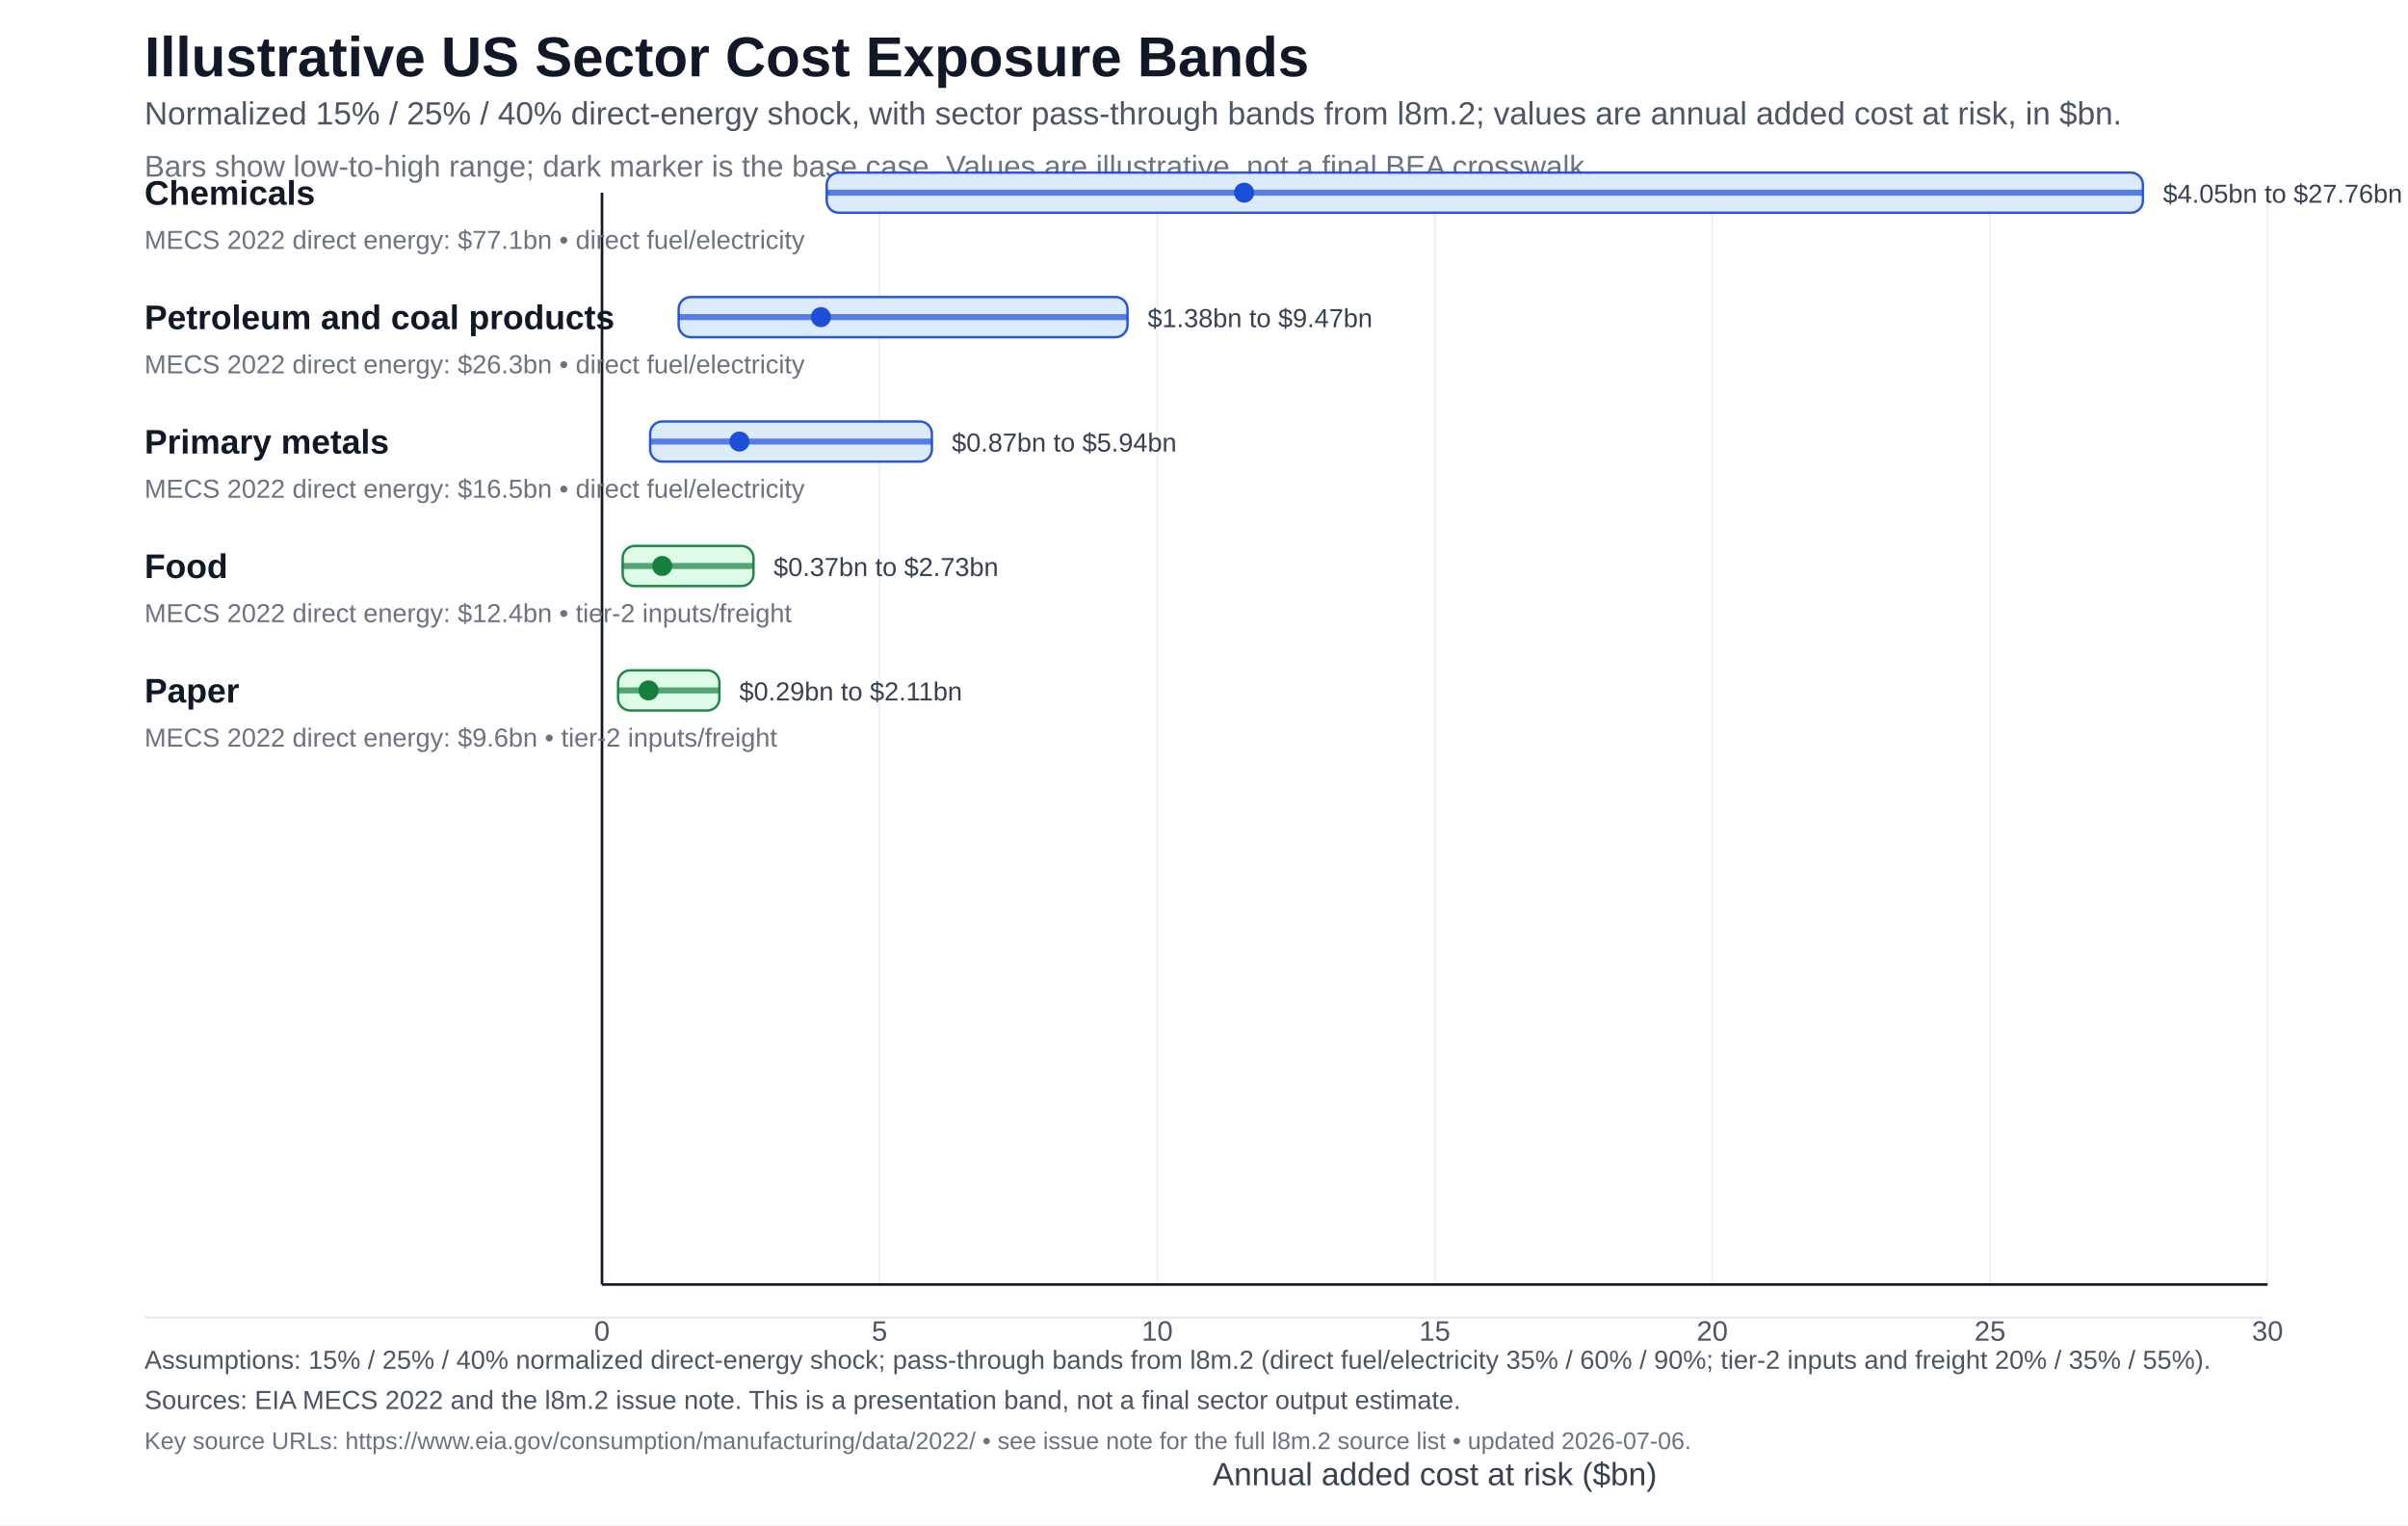
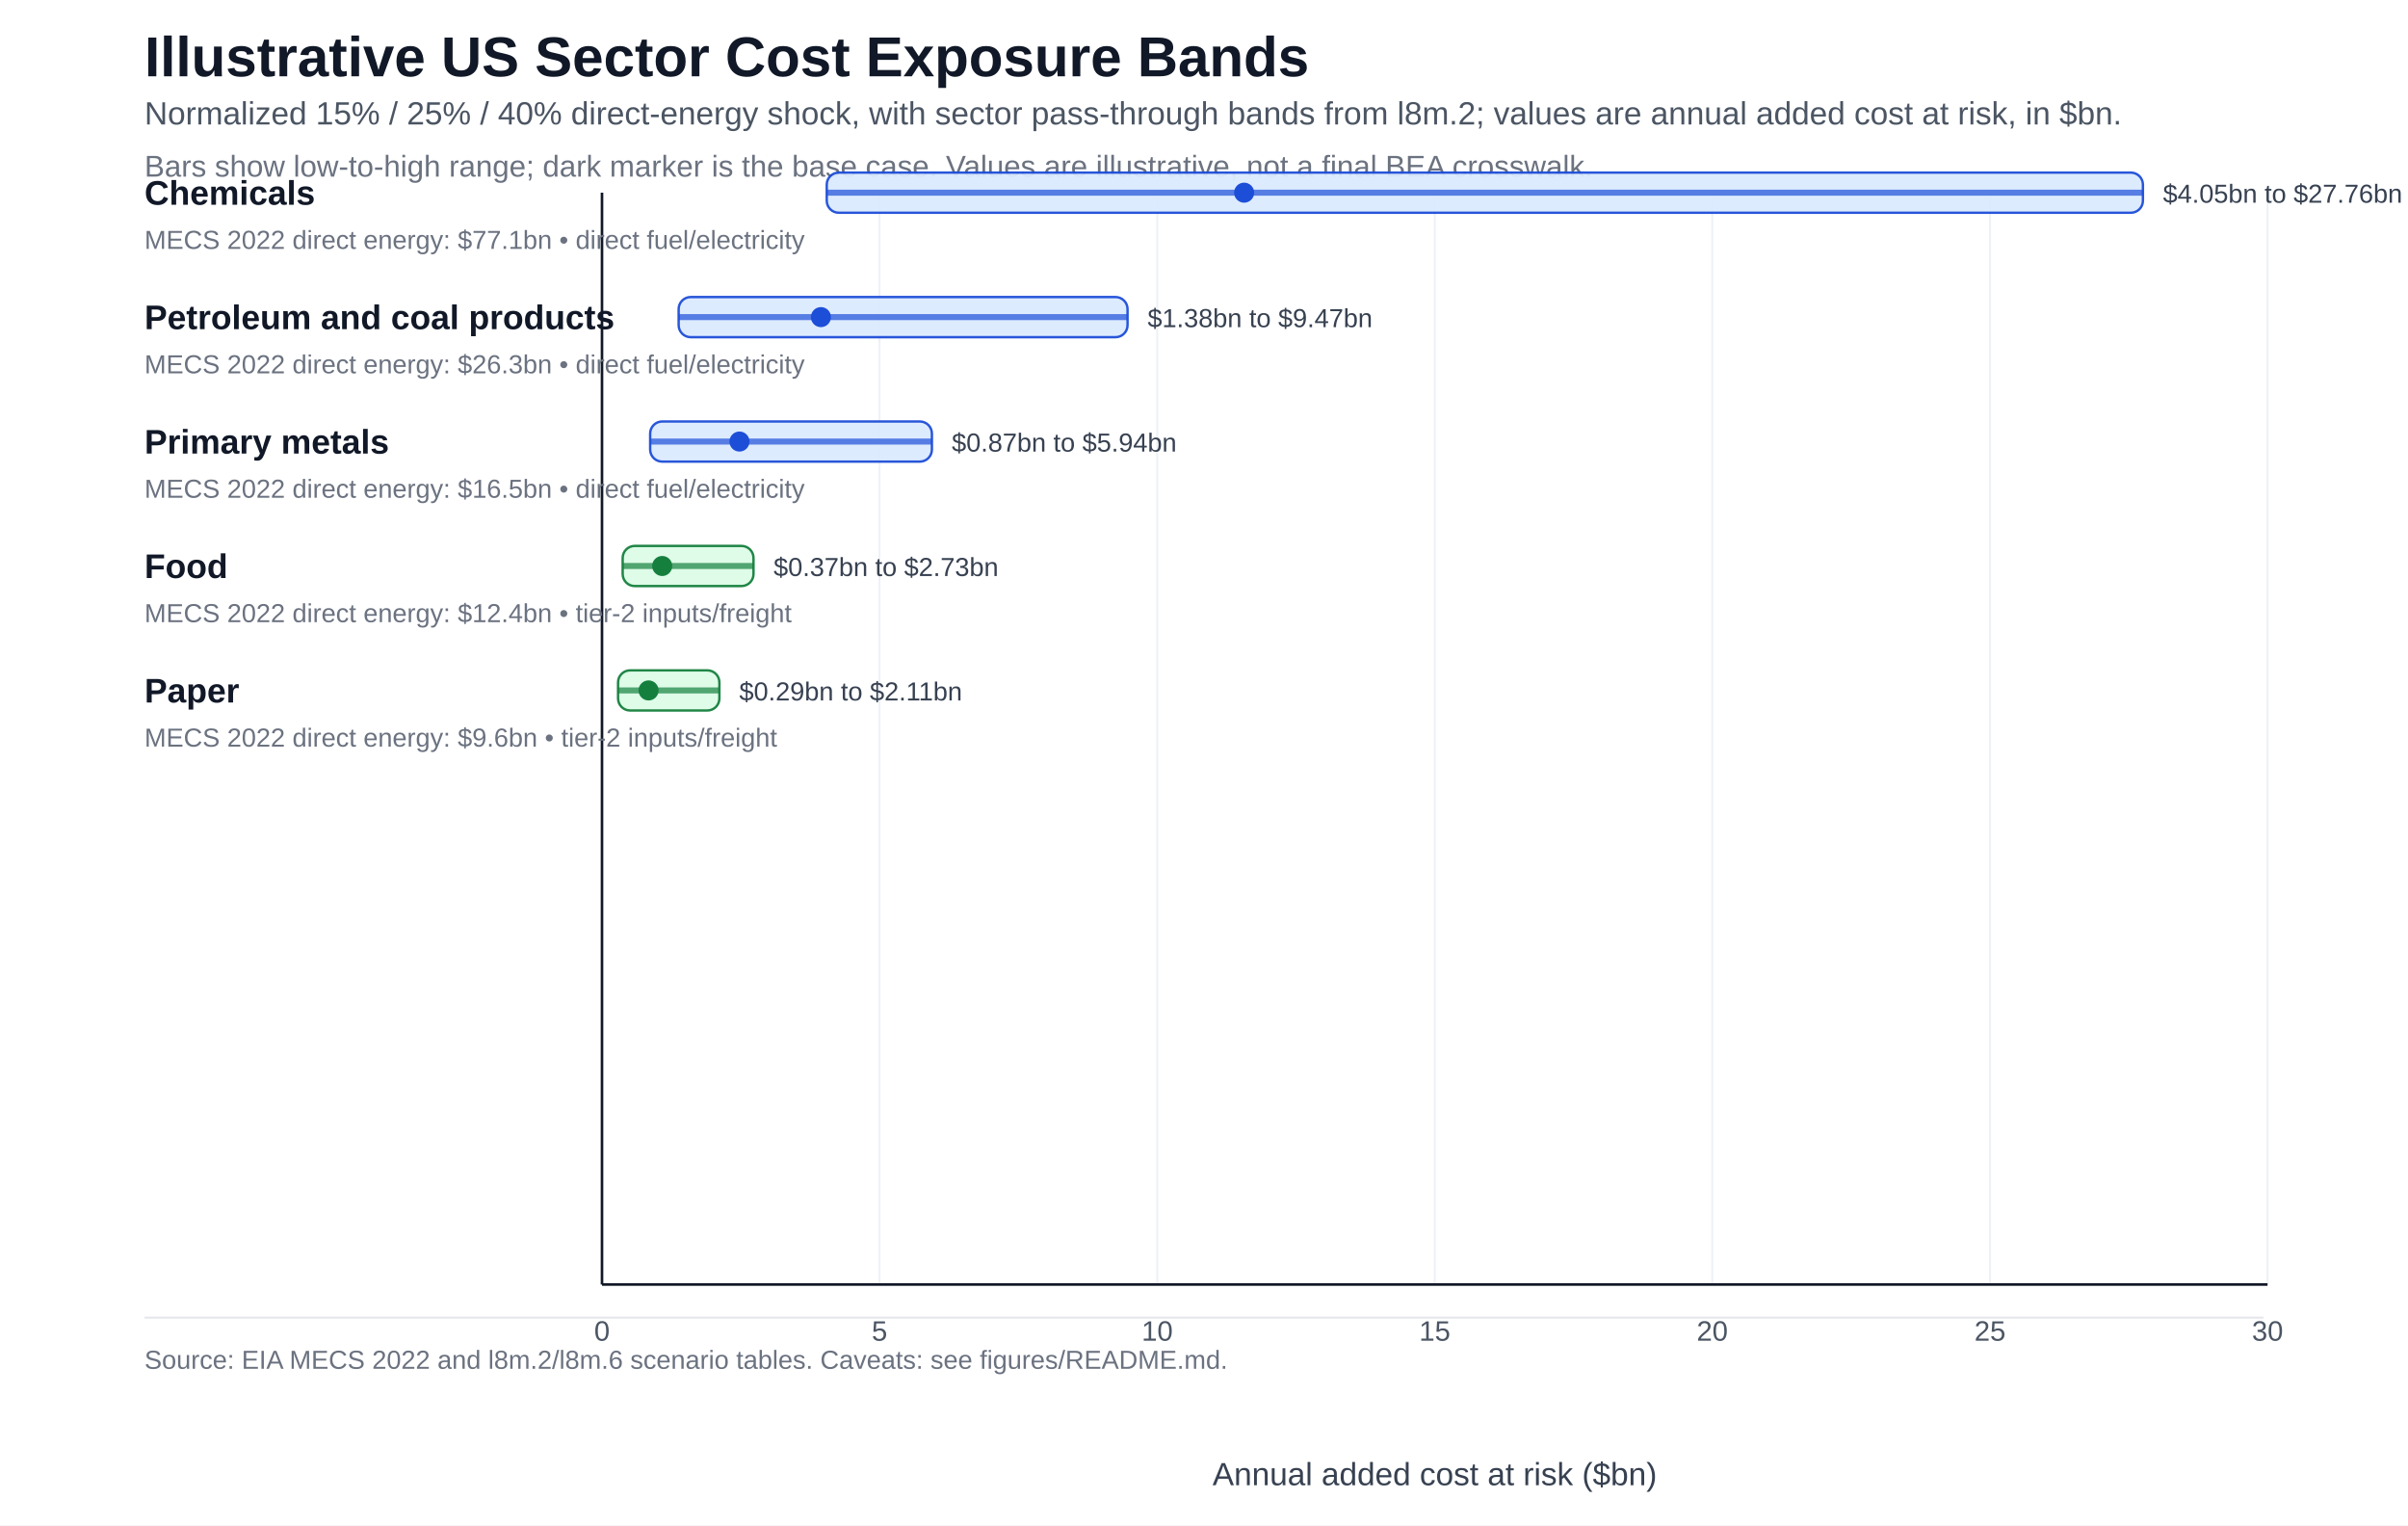
<svg xmlns="http://www.w3.org/2000/svg" width="1200" height="760" viewBox="0 0 1200 760">
  <rect width="100%" height="100%" fill="#ffffff" />
  <text x="72" y="38" font-family="Arial, sans-serif" font-size="28" font-weight="700" fill="#111827">Illustrative US Sector Cost Exposure Bands</text>
  <text x="72" y="62" font-family="Arial, sans-serif" font-size="16" fill="#4b5563">Normalized 15% / 25% / 40% direct-energy shock, with sector pass-through bands from l8m.2; values are annual added cost at risk, in $bn.</text>
  <line x1="300.0" y1="96" x2="300.0" y2="640" stroke="#eef2f7" stroke-width="1" />
  <text x="300.0" y="668" font-family="Arial, sans-serif" font-size="14" text-anchor="middle" fill="#4b5563">0</text>
  <line x1="438.3" y1="96" x2="438.3" y2="640" stroke="#eef2f7" stroke-width="1" />
  <text x="438.3" y="668" font-family="Arial, sans-serif" font-size="14" text-anchor="middle" fill="#4b5563">5</text>
  <line x1="576.7" y1="96" x2="576.7" y2="640" stroke="#eef2f7" stroke-width="1" />
  <text x="576.7" y="668" font-family="Arial, sans-serif" font-size="14" text-anchor="middle" fill="#4b5563">10</text>
  <line x1="715.0" y1="96" x2="715.0" y2="640" stroke="#eef2f7" stroke-width="1" />
  <text x="715.0" y="668" font-family="Arial, sans-serif" font-size="14" text-anchor="middle" fill="#4b5563">15</text>
  <line x1="853.3" y1="96" x2="853.3" y2="640" stroke="#eef2f7" stroke-width="1" />
  <text x="853.3" y="668" font-family="Arial, sans-serif" font-size="14" text-anchor="middle" fill="#4b5563">20</text>
  <line x1="991.7" y1="96" x2="991.7" y2="640" stroke="#eef2f7" stroke-width="1" />
  <text x="991.7" y="668" font-family="Arial, sans-serif" font-size="14" text-anchor="middle" fill="#4b5563">25</text>
  <line x1="1130.0" y1="96" x2="1130.0" y2="640" stroke="#eef2f7" stroke-width="1" />
  <text x="1130.0" y="668" font-family="Arial, sans-serif" font-size="14" text-anchor="middle" fill="#4b5563">30</text>
  <line x1="300" y1="96" x2="300" y2="640" stroke="#111827" stroke-width="1.3" />
  <line x1="300" y1="640" x2="1130" y2="640" stroke="#111827" stroke-width="1.3" />
  <text x="715.0" y="740" font-family="Arial, sans-serif" font-size="16" text-anchor="middle" fill="#374151">Annual added cost at risk ($bn)</text>
  <text x="72" y="88" font-family="Arial, sans-serif" font-size="15" fill="#6b7280">Bars show low-to-high range; dark marker is the base case. Values are illustrative, not a final BEA crosswalk.</text>
  <text x="72" y="102" font-family="Arial, sans-serif" font-size="17" font-weight="700" fill="#111827">Chemicals</text>
  <text x="72" y="124" font-family="Arial, sans-serif" font-size="13" fill="#6b7280">MECS 2022 direct energy: $77.1bn • direct fuel/electricity</text>
  <rect x="412.0" y="86.0" width="655.9" height="20" rx="6" fill="#dbeafe" stroke="#1d4ed8" stroke-width="1.2" opacity="0.95" />
  <line x1="412.0" y1="96" x2="1067.9" y2="96" stroke="#1d4ed8" stroke-width="3" opacity="0.7" />
  <circle cx="620.0" cy="96" r="5" fill="#1d4ed8" />
  <text x="1077.9" y="101.0" font-family="Arial, sans-serif" font-size="13" fill="#374151">$4.05bn to $27.76bn</text>
  <text x="72" y="164" font-family="Arial, sans-serif" font-size="17" font-weight="700" fill="#111827">Petroleum and coal products</text>
  <text x="72" y="186" font-family="Arial, sans-serif" font-size="13" fill="#6b7280">MECS 2022 direct energy: $26.3bn • direct fuel/electricity</text>
  <rect x="338.2" y="148.0" width="223.7" height="20" rx="6" fill="#dbeafe" stroke="#1d4ed8" stroke-width="1.2" opacity="0.95" />
  <line x1="338.2" y1="158" x2="561.9" y2="158" stroke="#1d4ed8" stroke-width="3" opacity="0.7" />
  <circle cx="409.1" cy="158" r="5" fill="#1d4ed8" />
  <text x="571.9" y="163.0" font-family="Arial, sans-serif" font-size="13" fill="#374151">$1.38bn to $9.47bn</text>
  <text x="72" y="226" font-family="Arial, sans-serif" font-size="17" font-weight="700" fill="#111827">Primary metals</text>
  <text x="72" y="248" font-family="Arial, sans-serif" font-size="13" fill="#6b7280">MECS 2022 direct energy: $16.5bn • direct fuel/electricity</text>
  <rect x="324.0" y="210.0" width="140.4" height="20" rx="6" fill="#dbeafe" stroke="#1d4ed8" stroke-width="1.2" opacity="0.95" />
  <line x1="324.0" y1="220" x2="464.3" y2="220" stroke="#1d4ed8" stroke-width="3" opacity="0.7" />
  <circle cx="368.5" cy="220" r="5" fill="#1d4ed8" />
  <text x="474.3" y="225.0" font-family="Arial, sans-serif" font-size="13" fill="#374151">$0.87bn to $5.94bn</text>
  <text x="72" y="288" font-family="Arial, sans-serif" font-size="17" font-weight="700" fill="#111827">Food</text>
  <text x="72" y="310" font-family="Arial, sans-serif" font-size="13" fill="#6b7280">MECS 2022 direct energy: $12.4bn • tier-2 inputs/freight</text>
  <rect x="310.3" y="272.0" width="65.2" height="20" rx="6" fill="#dcfce7" stroke="#15803d" stroke-width="1.2" opacity="0.95" />
  <line x1="310.3" y1="282" x2="375.5" y2="282" stroke="#15803d" stroke-width="3" opacity="0.7" />
  <circle cx="330.0" cy="282" r="5" fill="#15803d" />
  <text x="385.5" y="287.0" font-family="Arial, sans-serif" font-size="13" fill="#374151">$0.37bn to $2.73bn</text>
  <text x="72" y="350" font-family="Arial, sans-serif" font-size="17" font-weight="700" fill="#111827">Paper</text>
  <text x="72" y="372" font-family="Arial, sans-serif" font-size="13" fill="#6b7280">MECS 2022 direct energy: $9.6bn • tier-2 inputs/freight</text>
  <rect x="308.0" y="334.0" width="50.5" height="20" rx="6" fill="#dcfce7" stroke="#15803d" stroke-width="1.2" opacity="0.95" />
  <line x1="308.0" y1="344" x2="358.4" y2="344" stroke="#15803d" stroke-width="3" opacity="0.7" />
  <circle cx="323.2" cy="344" r="5" fill="#15803d" />
  <text x="368.4" y="349.0" font-family="Arial, sans-serif" font-size="13" fill="#374151">$0.29bn to $2.11bn</text>
  <rect x="72" y="656" width="1056" height="1" fill="#e5e7eb" />
-   <text x="72" y="682" font-family="Arial, sans-serif" font-size="13" fill="#4b5563">Assumptions: 15% / 25% / 40% normalized direct-energy shock; pass-through bands from l8m.2 (direct fuel/electricity 35% / 60% / 90%; tier-2 inputs and freight 20% / 35% / 55%).</text>
-   <text x="72" y="702" font-family="Arial, sans-serif" font-size="13" fill="#4b5563">Sources: EIA MECS 2022 and the l8m.2 issue note. This is a presentation band, not a final sector output estimate.</text>
-   <text x="72" y="722" font-family="Arial, sans-serif" font-size="12" fill="#6b7280">Key source URLs: https://www.eia.gov/consumption/manufacturing/data/2022/ • see issue note for the full l8m.2 source list • updated 2026-07-06.</text>
+   <text x="72" y="682" font-family="Arial, sans-serif" font-size="13" fill="#6b7280">Source: EIA MECS 2022 and l8m.2/l8m.6 scenario tables. Caveats: see figures/README.md.</text>
</svg>
